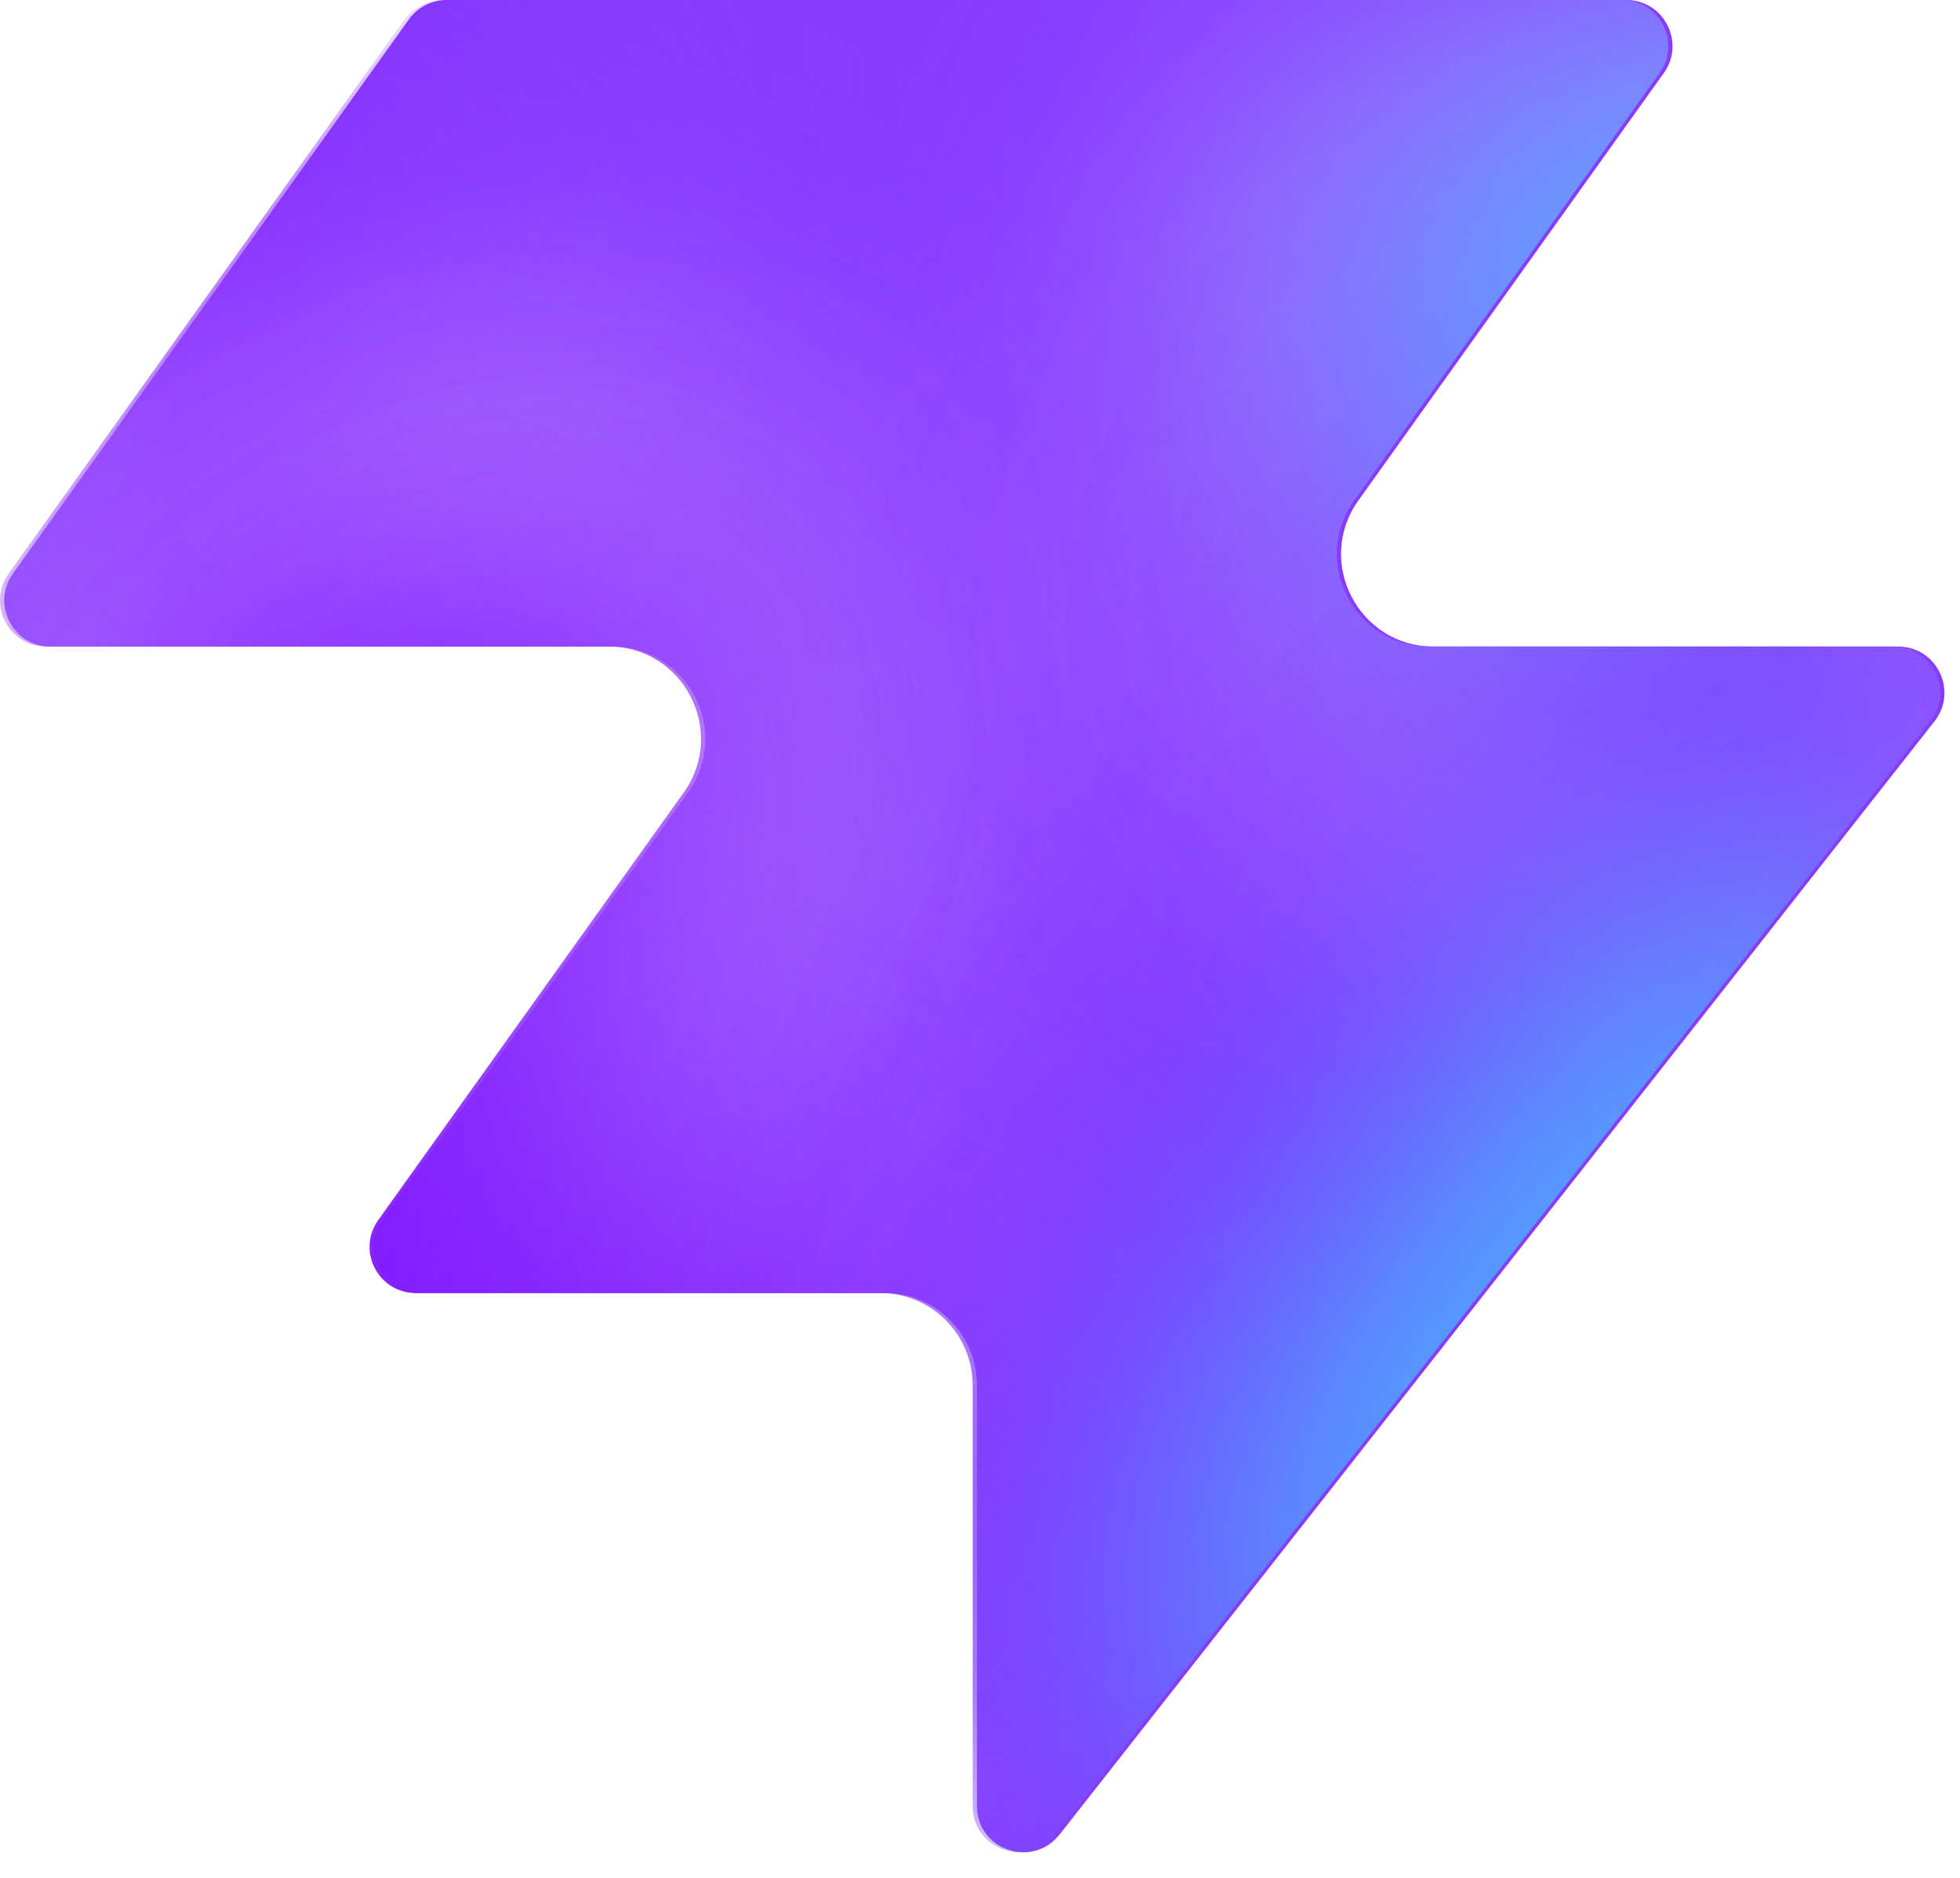
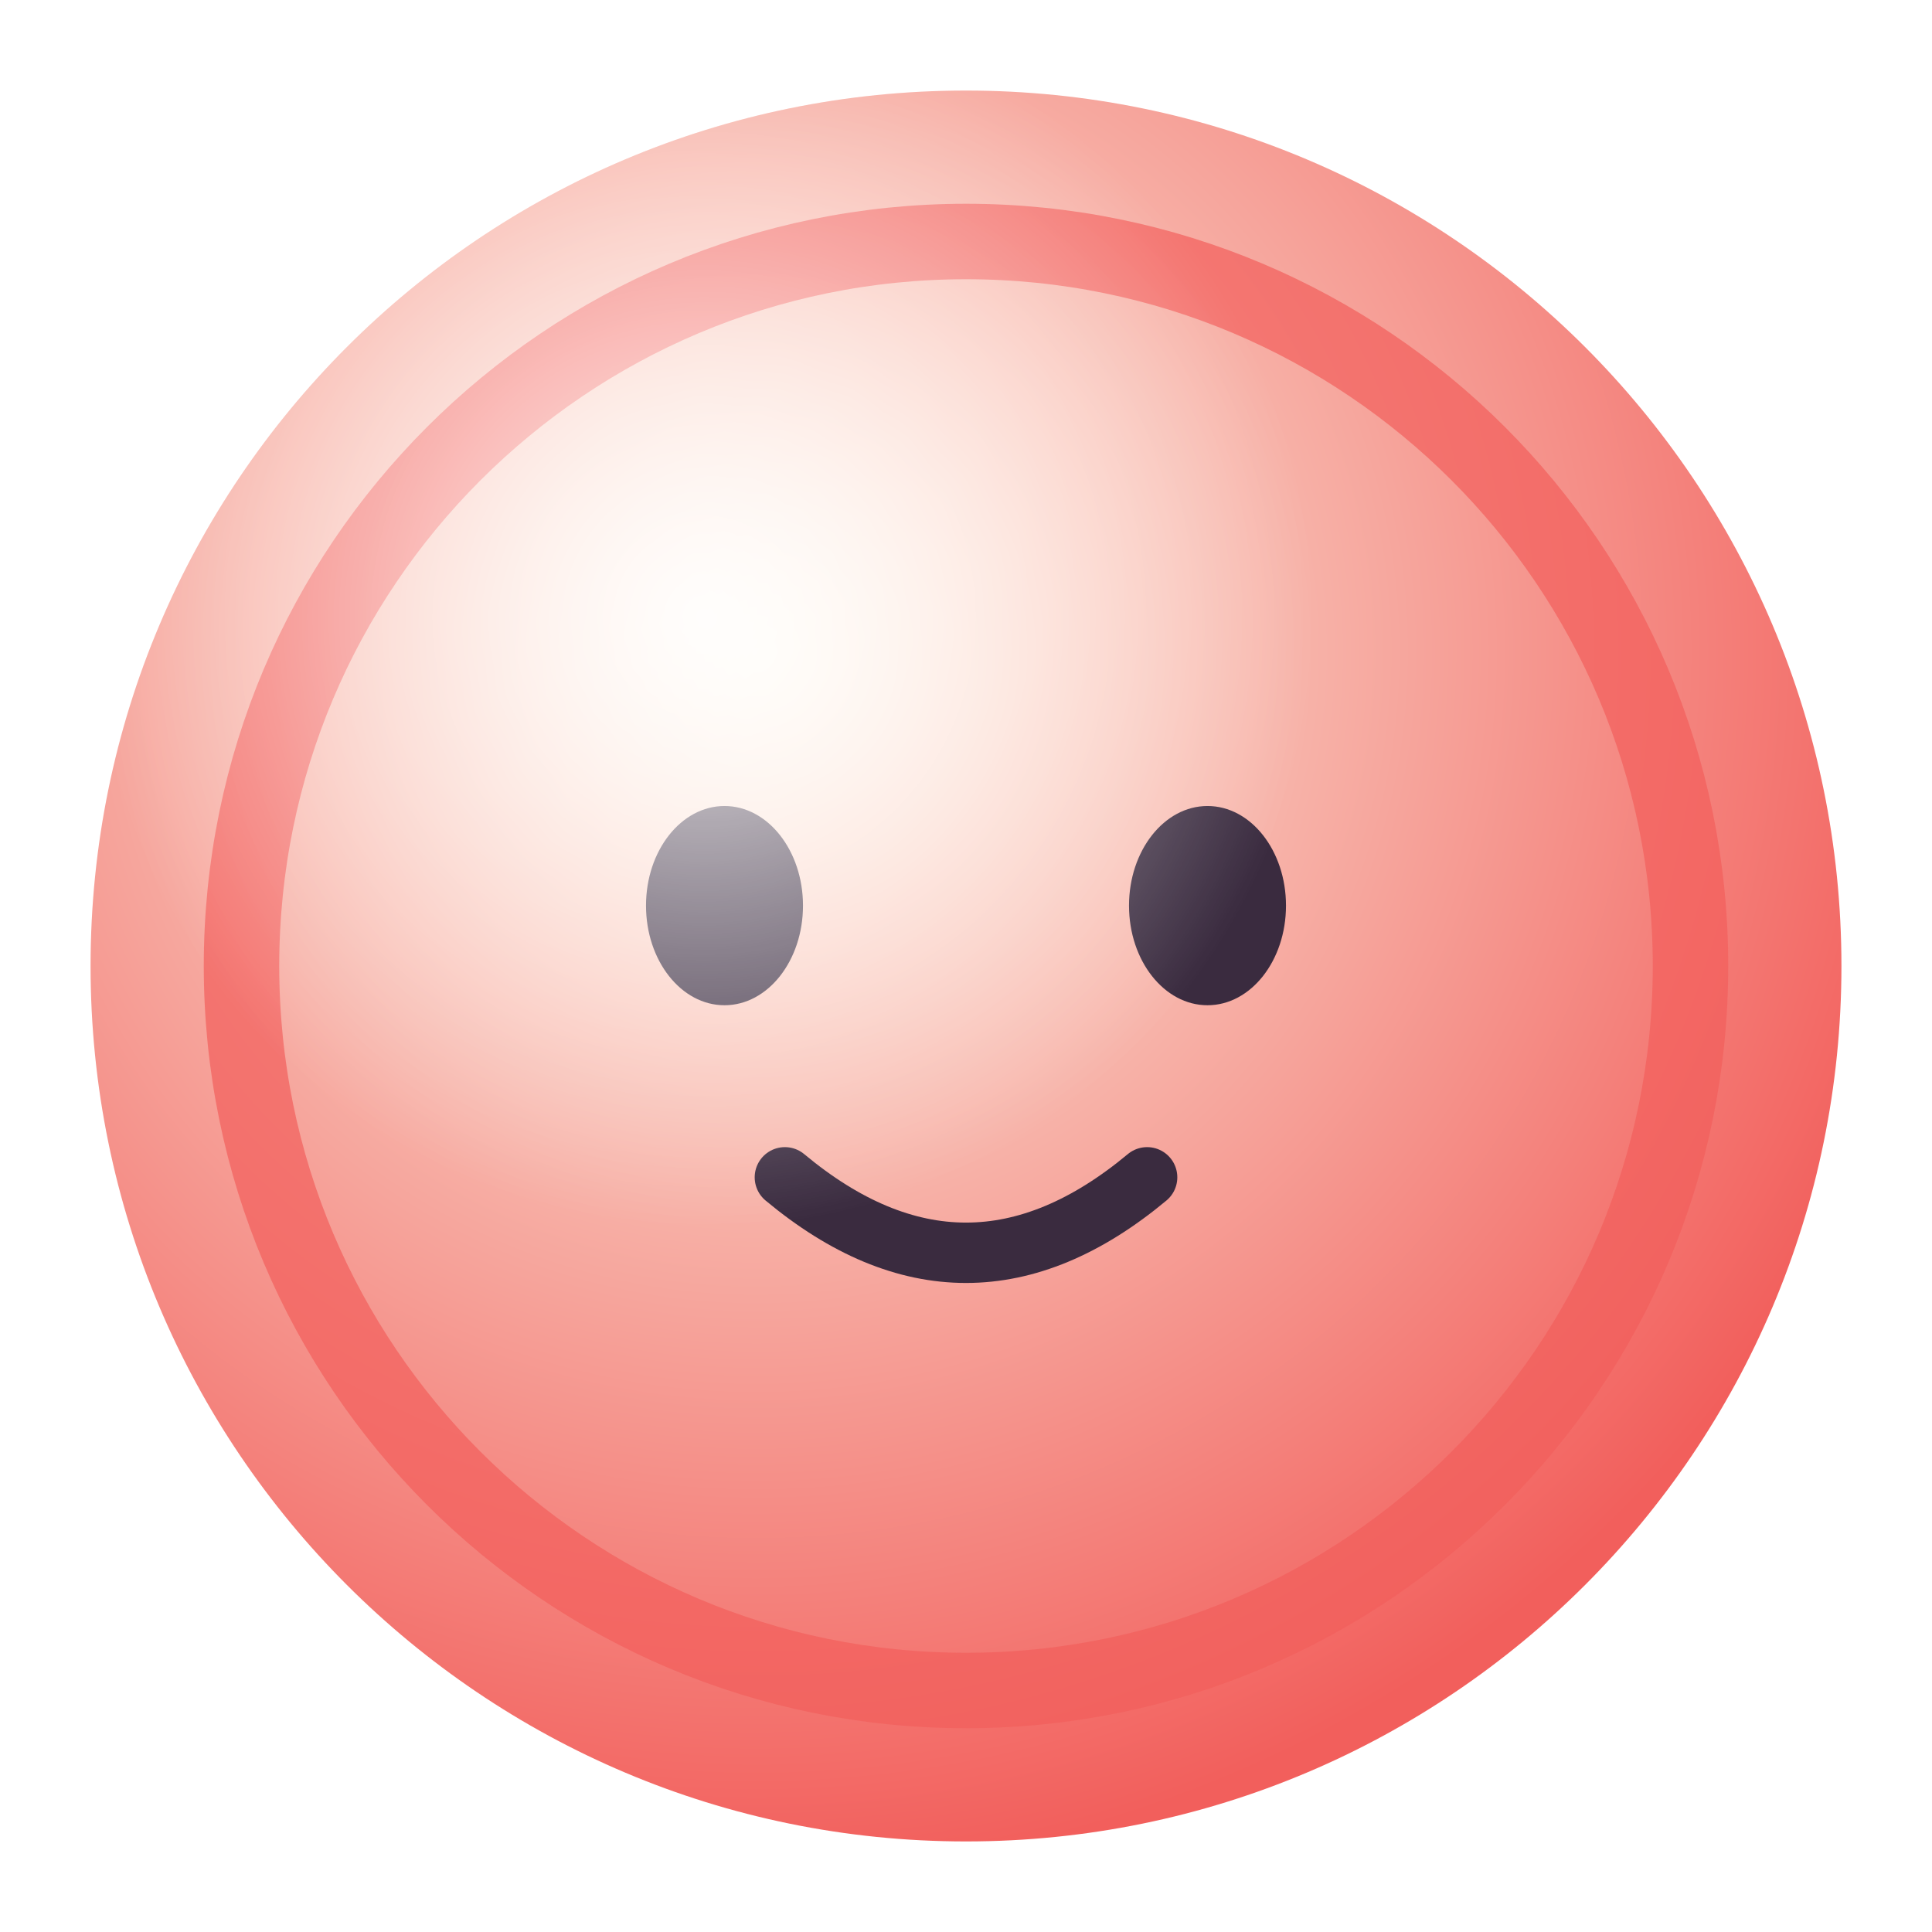
- <svg xmlns="http://www.w3.org/2000/svg" width="48" height="46" fill="none" viewBox="0 0 48 46">
-   <path fill="#863bff" d="M25.946 44.938c-.664.845-2.021.375-2.021-.698V33.937a2.26 2.26 0 0 0-2.262-2.262H10.287c-.92 0-1.456-1.04-.92-1.788l7.48-10.471c1.07-1.497 0-3.578-1.842-3.578H1.237c-.92 0-1.456-1.04-.92-1.788L10.013.474c.214-.297.556-.474.92-.474h28.894c.92 0 1.456 1.04.92 1.788l-7.48 10.471c-1.07 1.498 0 3.579 1.842 3.579h11.377c.943 0 1.473 1.088.89 1.83L25.947 44.94z" style="fill:#863bff;fill:color(display-p3 .525 .23 1);fill-opacity:1" />
-   <mask id="a" width="48" height="46" x="0" y="0" maskUnits="userSpaceOnUse" style="mask-type:alpha">
-     <path fill="#000" d="M25.842 44.938c-.664.844-2.021.375-2.021-.698V33.937a2.26 2.26 0 0 0-2.262-2.262H10.183c-.92 0-1.456-1.04-.92-1.788l7.48-10.471c1.07-1.498 0-3.579-1.842-3.579H1.133c-.92 0-1.456-1.04-.92-1.787L9.91.473c.214-.297.556-.474.92-.474h28.894c.92 0 1.456 1.04.92 1.788l-7.48 10.471c-1.07 1.498 0 3.578 1.842 3.578h11.377c.943 0 1.473 1.088.89 1.832L25.843 44.94z" style="fill:#000;fill-opacity:1" />
-   </mask>
-   <g mask="url(#a)">
-     <g filter="url(#b)">
-       <ellipse cx="5.508" cy="14.704" fill="#ede6ff" rx="5.508" ry="14.704" style="fill:#ede6ff;fill:color(display-p3 .927 .903 1);fill-opacity:1" transform="matrix(.00324 1 1 -.00324 -4.47 31.516)" />
-     </g>
-     <g filter="url(#c)">
-       <ellipse cx="10.399" cy="29.851" fill="#ede6ff" rx="10.399" ry="29.851" style="fill:#ede6ff;fill:color(display-p3 .927 .903 1);fill-opacity:1" transform="matrix(.00324 1 1 -.00324 -39.328 7.883)" />
-     </g>
-     <g filter="url(#d)">
-       <ellipse cx="5.508" cy="30.487" fill="#7e14ff" rx="5.508" ry="30.487" style="fill:#7e14ff;fill:color(display-p3 .492 .077 1);fill-opacity:1" transform="rotate(89.814 -25.913 -14.639)scale(1 -1)" />
-     </g>
-     <g filter="url(#e)">
-       <ellipse cx="5.508" cy="30.599" fill="#7e14ff" rx="5.508" ry="30.599" style="fill:#7e14ff;fill:color(display-p3 .492 .077 1);fill-opacity:1" transform="rotate(89.814 -32.644 -3.334)scale(1 -1)" />
-     </g>
-     <g filter="url(#f)">
-       <ellipse cx="5.508" cy="30.599" fill="#7e14ff" rx="5.508" ry="30.599" style="fill:#7e14ff;fill:color(display-p3 .492 .077 1);fill-opacity:1" transform="matrix(.00324 1 1 -.00324 -34.34 30.47)" />
-     </g>
-     <g filter="url(#g)">
-       <ellipse cx="14.072" cy="22.078" fill="#ede6ff" rx="14.072" ry="22.078" style="fill:#ede6ff;fill:color(display-p3 .927 .903 1);fill-opacity:1" transform="rotate(93.35 24.506 48.493)scale(-1 1)" />
-     </g>
-     <g filter="url(#h)">
-       <ellipse cx="3.47" cy="21.501" fill="#7e14ff" rx="3.47" ry="21.501" style="fill:#7e14ff;fill:color(display-p3 .492 .077 1);fill-opacity:1" transform="rotate(89.009 28.708 47.59)scale(-1 1)" />
-     </g>
-     <g filter="url(#i)">
-       <ellipse cx="3.47" cy="21.501" fill="#7e14ff" rx="3.47" ry="21.501" style="fill:#7e14ff;fill:color(display-p3 .492 .077 1);fill-opacity:1" transform="rotate(89.009 28.708 47.59)scale(-1 1)" />
-     </g>
-     <g filter="url(#j)">
-       <ellipse cx=".387" cy="8.972" fill="#7e14ff" rx="4.407" ry="29.108" style="fill:#7e14ff;fill:color(display-p3 .492 .077 1);fill-opacity:1" transform="rotate(39.51 .387 8.972)" />
-     </g>
-     <g filter="url(#k)">
-       <ellipse cx="47.523" cy="-6.092" fill="#7e14ff" rx="4.407" ry="29.108" style="fill:#7e14ff;fill:color(display-p3 .492 .077 1);fill-opacity:1" transform="rotate(37.892 47.523 -6.092)" />
-     </g>
-     <g filter="url(#l)">
-       <ellipse cx="41.412" cy="6.333" fill="#47bfff" rx="5.971" ry="9.665" style="fill:#47bfff;fill:color(display-p3 .28 .748 1);fill-opacity:1" transform="rotate(37.892 41.412 6.333)" />
-     </g>
-     <g filter="url(#m)">
-       <ellipse cx="-1.879" cy="38.332" fill="#7e14ff" rx="4.407" ry="29.108" style="fill:#7e14ff;fill:color(display-p3 .492 .077 1);fill-opacity:1" transform="rotate(37.892 -1.88 38.332)" />
-     </g>
-     <g filter="url(#n)">
-       <ellipse cx="-1.879" cy="38.332" fill="#7e14ff" rx="4.407" ry="29.108" style="fill:#7e14ff;fill:color(display-p3 .492 .077 1);fill-opacity:1" transform="rotate(37.892 -1.88 38.332)" />
-     </g>
-     <g filter="url(#o)">
-       <ellipse cx="35.651" cy="29.907" fill="#7e14ff" rx="4.407" ry="29.108" style="fill:#7e14ff;fill:color(display-p3 .492 .077 1);fill-opacity:1" transform="rotate(37.892 35.651 29.907)" />
-     </g>
-     <g filter="url(#p)">
-       <ellipse cx="38.418" cy="32.4" fill="#47bfff" rx="5.971" ry="15.297" style="fill:#47bfff;fill:color(display-p3 .28 .748 1);fill-opacity:1" transform="rotate(37.892 38.418 32.4)" />
-     </g>
-   </g>
+ <svg xmlns="http://www.w3.org/2000/svg" viewBox="0 0 64 64">
  <defs>
-     <filter id="b" width="60.045" height="41.654" x="-19.77" y="16.149" color-interpolation-filters="sRGB" filterUnits="userSpaceOnUse">
-       <feFlood flood-opacity="0" result="BackgroundImageFix" />
-       <feBlend in="SourceGraphic" in2="BackgroundImageFix" result="shape" />
-       <feGaussianBlur result="effect1_foregroundBlur_2002_17158" stdDeviation="7.659" />
-     </filter>
-     <filter id="c" width="90.34" height="51.437" x="-54.613" y="-7.533" color-interpolation-filters="sRGB" filterUnits="userSpaceOnUse">
-       <feFlood flood-opacity="0" result="BackgroundImageFix" />
-       <feBlend in="SourceGraphic" in2="BackgroundImageFix" result="shape" />
-       <feGaussianBlur result="effect1_foregroundBlur_2002_17158" stdDeviation="7.659" />
-     </filter>
-     <filter id="d" width="79.355" height="29.4" x="-49.64" y="2.03" color-interpolation-filters="sRGB" filterUnits="userSpaceOnUse">
-       <feFlood flood-opacity="0" result="BackgroundImageFix" />
-       <feBlend in="SourceGraphic" in2="BackgroundImageFix" result="shape" />
-       <feGaussianBlur result="effect1_foregroundBlur_2002_17158" stdDeviation="4.596" />
-     </filter>
-     <filter id="e" width="79.579" height="29.4" x="-45.045" y="20.029" color-interpolation-filters="sRGB" filterUnits="userSpaceOnUse">
-       <feFlood flood-opacity="0" result="BackgroundImageFix" />
-       <feBlend in="SourceGraphic" in2="BackgroundImageFix" result="shape" />
-       <feGaussianBlur result="effect1_foregroundBlur_2002_17158" stdDeviation="4.596" />
-     </filter>
-     <filter id="f" width="79.579" height="29.4" x="-43.513" y="21.178" color-interpolation-filters="sRGB" filterUnits="userSpaceOnUse">
-       <feFlood flood-opacity="0" result="BackgroundImageFix" />
-       <feBlend in="SourceGraphic" in2="BackgroundImageFix" result="shape" />
-       <feGaussianBlur result="effect1_foregroundBlur_2002_17158" stdDeviation="4.596" />
-     </filter>
-     <filter id="g" width="74.749" height="58.852" x="15.756" y="-17.901" color-interpolation-filters="sRGB" filterUnits="userSpaceOnUse">
-       <feFlood flood-opacity="0" result="BackgroundImageFix" />
-       <feBlend in="SourceGraphic" in2="BackgroundImageFix" result="shape" />
-       <feGaussianBlur result="effect1_foregroundBlur_2002_17158" stdDeviation="7.659" />
-     </filter>
-     <filter id="h" width="61.377" height="25.362" x="23.548" y="2.284" color-interpolation-filters="sRGB" filterUnits="userSpaceOnUse">
-       <feFlood flood-opacity="0" result="BackgroundImageFix" />
-       <feBlend in="SourceGraphic" in2="BackgroundImageFix" result="shape" />
-       <feGaussianBlur result="effect1_foregroundBlur_2002_17158" stdDeviation="4.596" />
-     </filter>
-     <filter id="i" width="61.377" height="25.362" x="23.548" y="2.284" color-interpolation-filters="sRGB" filterUnits="userSpaceOnUse">
-       <feFlood flood-opacity="0" result="BackgroundImageFix" />
-       <feBlend in="SourceGraphic" in2="BackgroundImageFix" result="shape" />
-       <feGaussianBlur result="effect1_foregroundBlur_2002_17158" stdDeviation="4.596" />
-     </filter>
-     <filter id="j" width="56.045" height="63.649" x="-27.636" y="-22.853" color-interpolation-filters="sRGB" filterUnits="userSpaceOnUse">
-       <feFlood flood-opacity="0" result="BackgroundImageFix" />
-       <feBlend in="SourceGraphic" in2="BackgroundImageFix" result="shape" />
-       <feGaussianBlur result="effect1_foregroundBlur_2002_17158" stdDeviation="4.596" />
-     </filter>
-     <filter id="k" width="54.814" height="64.646" x="20.116" y="-38.415" color-interpolation-filters="sRGB" filterUnits="userSpaceOnUse">
-       <feFlood flood-opacity="0" result="BackgroundImageFix" />
-       <feBlend in="SourceGraphic" in2="BackgroundImageFix" result="shape" />
-       <feGaussianBlur result="effect1_foregroundBlur_2002_17158" stdDeviation="4.596" />
-     </filter>
-     <filter id="l" width="33.541" height="35.313" x="24.641" y="-11.323" color-interpolation-filters="sRGB" filterUnits="userSpaceOnUse">
-       <feFlood flood-opacity="0" result="BackgroundImageFix" />
-       <feBlend in="SourceGraphic" in2="BackgroundImageFix" result="shape" />
-       <feGaussianBlur result="effect1_foregroundBlur_2002_17158" stdDeviation="4.596" />
-     </filter>
-     <filter id="m" width="54.814" height="64.646" x="-29.286" y="6.009" color-interpolation-filters="sRGB" filterUnits="userSpaceOnUse">
-       <feFlood flood-opacity="0" result="BackgroundImageFix" />
-       <feBlend in="SourceGraphic" in2="BackgroundImageFix" result="shape" />
-       <feGaussianBlur result="effect1_foregroundBlur_2002_17158" stdDeviation="4.596" />
-     </filter>
-     <filter id="n" width="54.814" height="64.646" x="-29.286" y="6.009" color-interpolation-filters="sRGB" filterUnits="userSpaceOnUse">
-       <feFlood flood-opacity="0" result="BackgroundImageFix" />
-       <feBlend in="SourceGraphic" in2="BackgroundImageFix" result="shape" />
-       <feGaussianBlur result="effect1_foregroundBlur_2002_17158" stdDeviation="4.596" />
-     </filter>
-     <filter id="o" width="54.814" height="64.646" x="8.244" y="-2.416" color-interpolation-filters="sRGB" filterUnits="userSpaceOnUse">
-       <feFlood flood-opacity="0" result="BackgroundImageFix" />
-       <feBlend in="SourceGraphic" in2="BackgroundImageFix" result="shape" />
-       <feGaussianBlur result="effect1_foregroundBlur_2002_17158" stdDeviation="4.596" />
-     </filter>
-     <filter id="p" width="39.409" height="43.623" x="18.713" y="10.588" color-interpolation-filters="sRGB" filterUnits="userSpaceOnUse">
-       <feFlood flood-opacity="0" result="BackgroundImageFix" />
-       <feBlend in="SourceGraphic" in2="BackgroundImageFix" result="shape" />
-       <feGaussianBlur result="effect1_foregroundBlur_2002_17158" stdDeviation="4.596" />
-     </filter>
+     <radialGradient id="g" cx="38%" cy="32%" r="70%">
+       <stop offset="0" stop-color="#fff6e8" />
+       <stop offset="0.45" stop-color="#f7b2a8" />
+       <stop offset="1" stop-color="#f25f5c" />
+     </radialGradient>
+     <radialGradient id="s" cx="35%" cy="30%" r="35%">
+       <stop offset="0" stop-color="#fff" stop-opacity="0.9" />
+       <stop offset="1" stop-color="#fff" stop-opacity="0" />
+     </radialGradient>
  </defs>
+   <circle cx="32" cy="32" r="29" fill="url(#g)" />
+   <circle cx="32" cy="32" r="24" fill="none" stroke="#f25f5c" stroke-opacity="0.7" stroke-width="2.5" />
+   <ellipse cx="24" cy="30" rx="2.6" ry="3.3" fill="#3a2b3f" />
+   <ellipse cx="40" cy="30" rx="2.6" ry="3.3" fill="#3a2b3f" />
+   <path d="M26 39 q6 5 12 0" fill="none" stroke="#3a2b3f" stroke-width="2" stroke-linecap="round" />
+   <circle cx="32" cy="32" r="29" fill="url(#s)" />
</svg>
